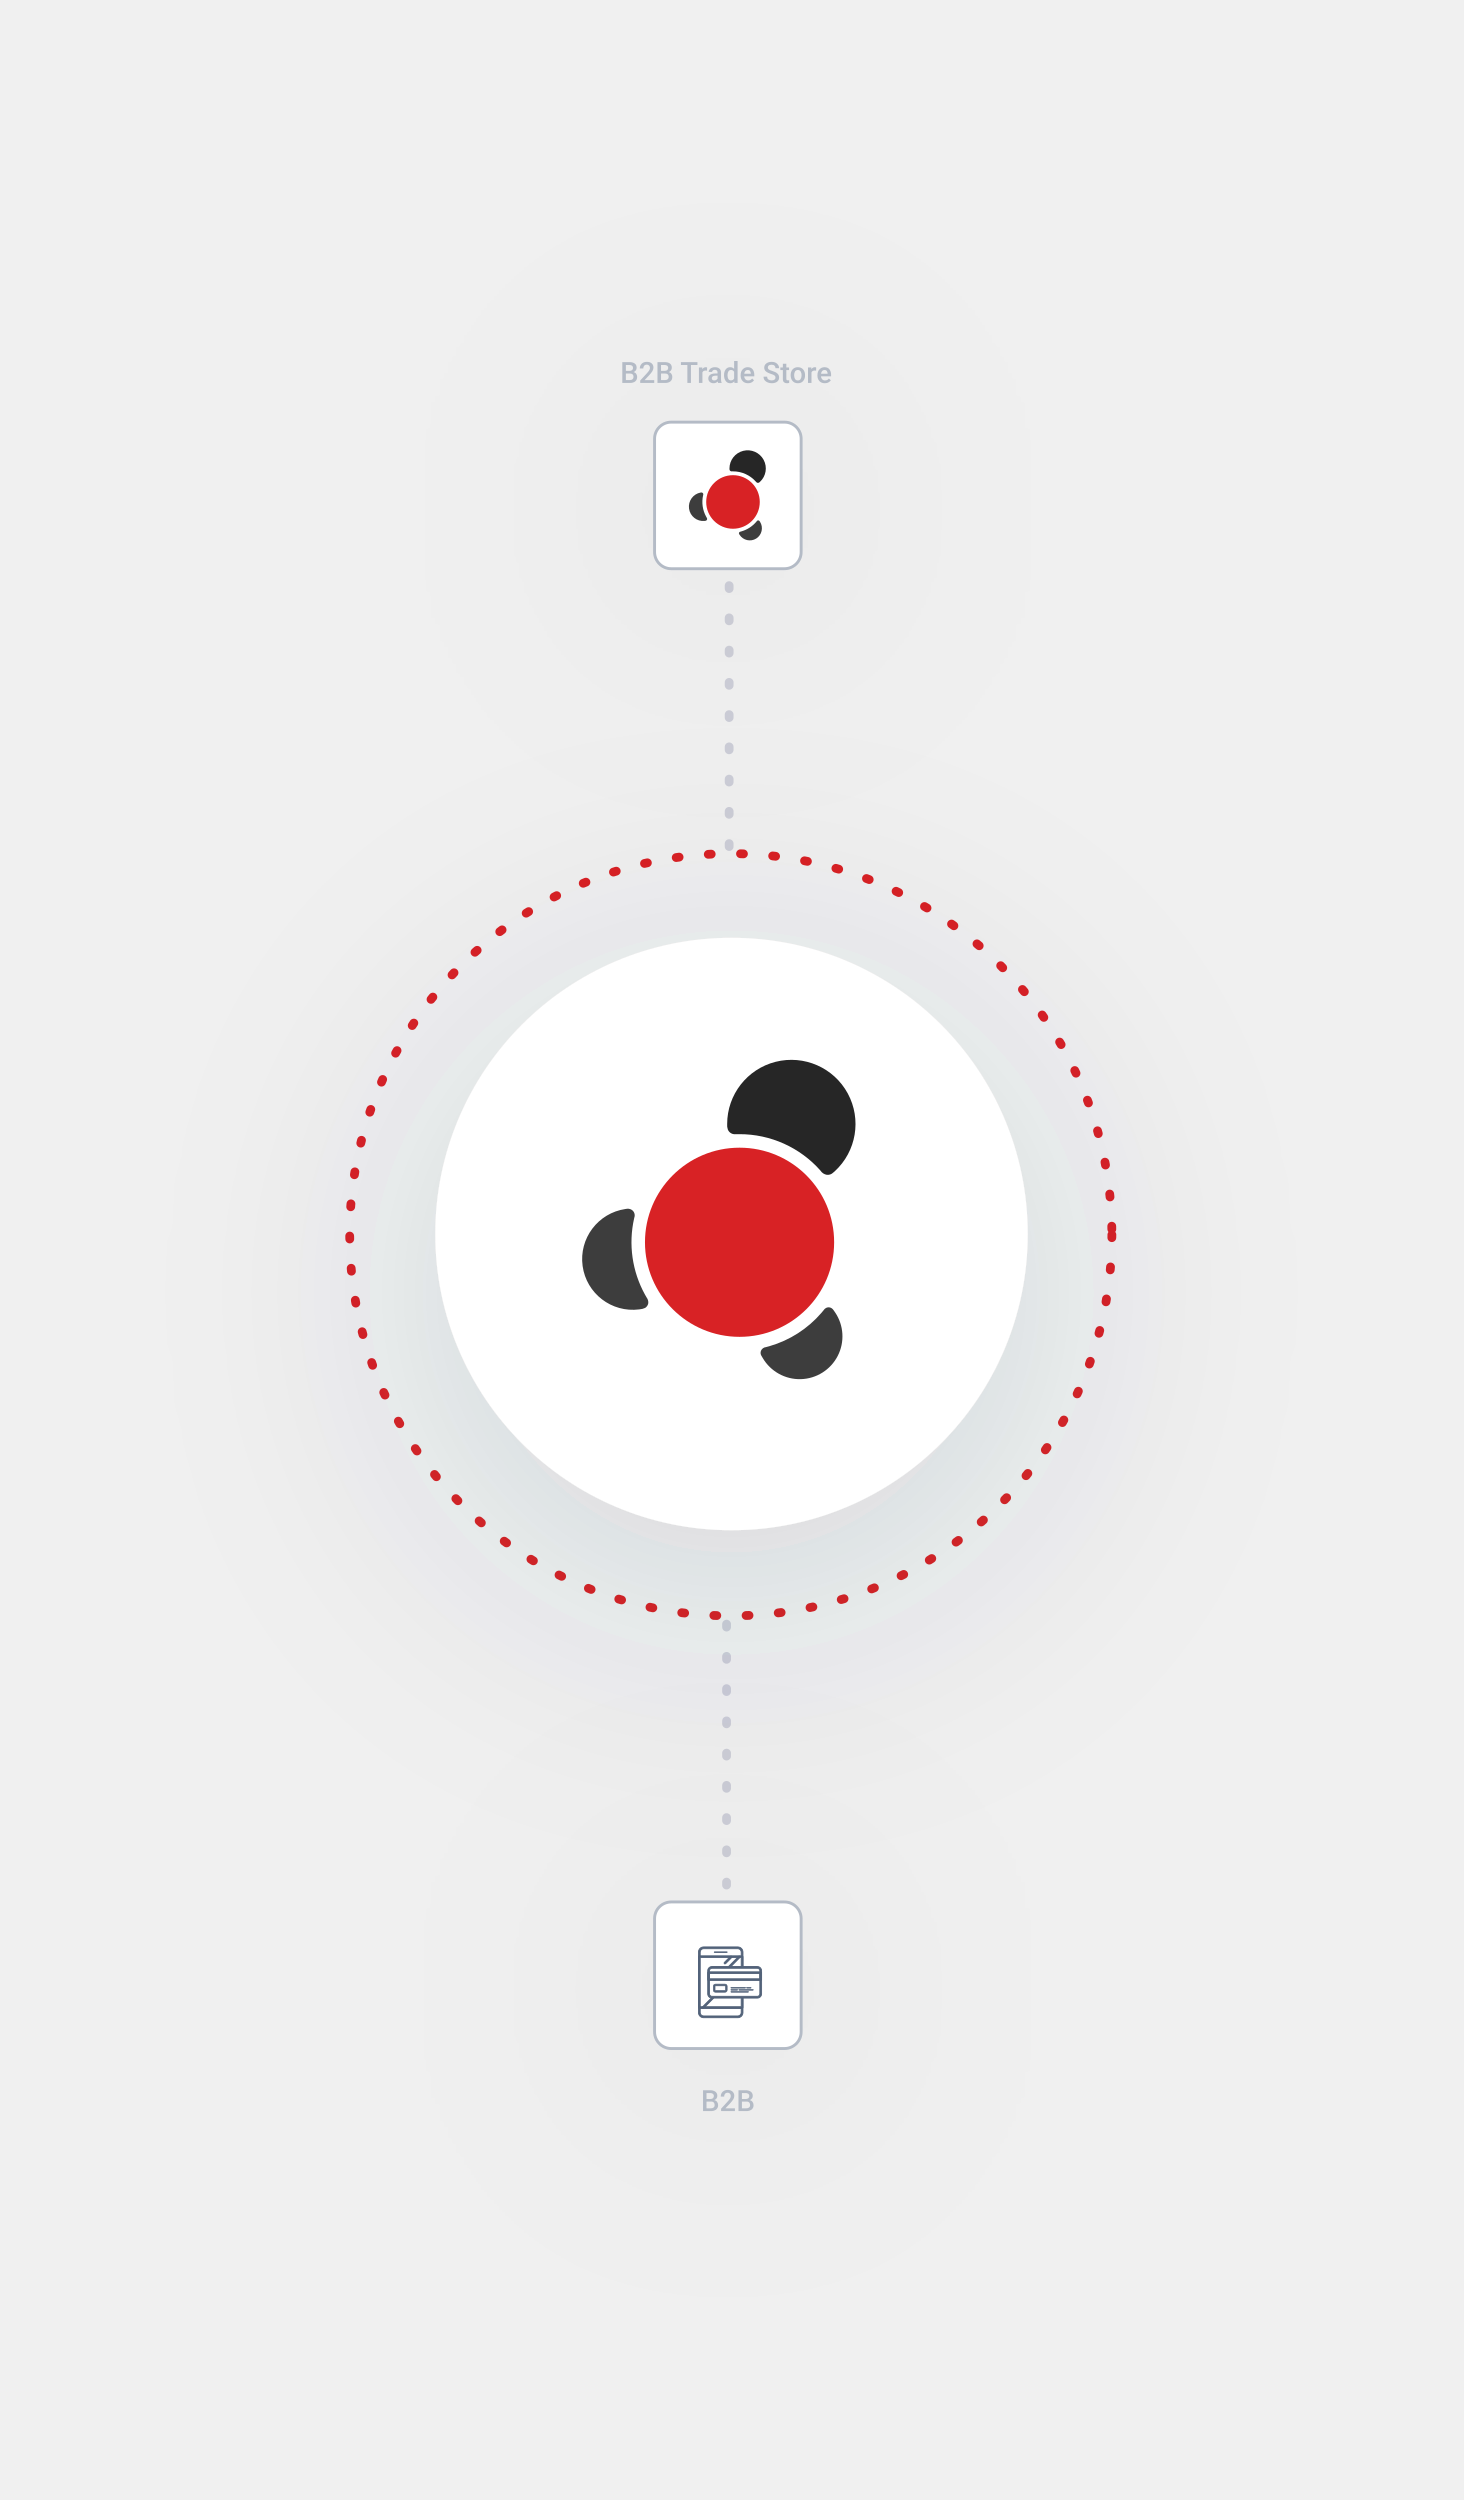
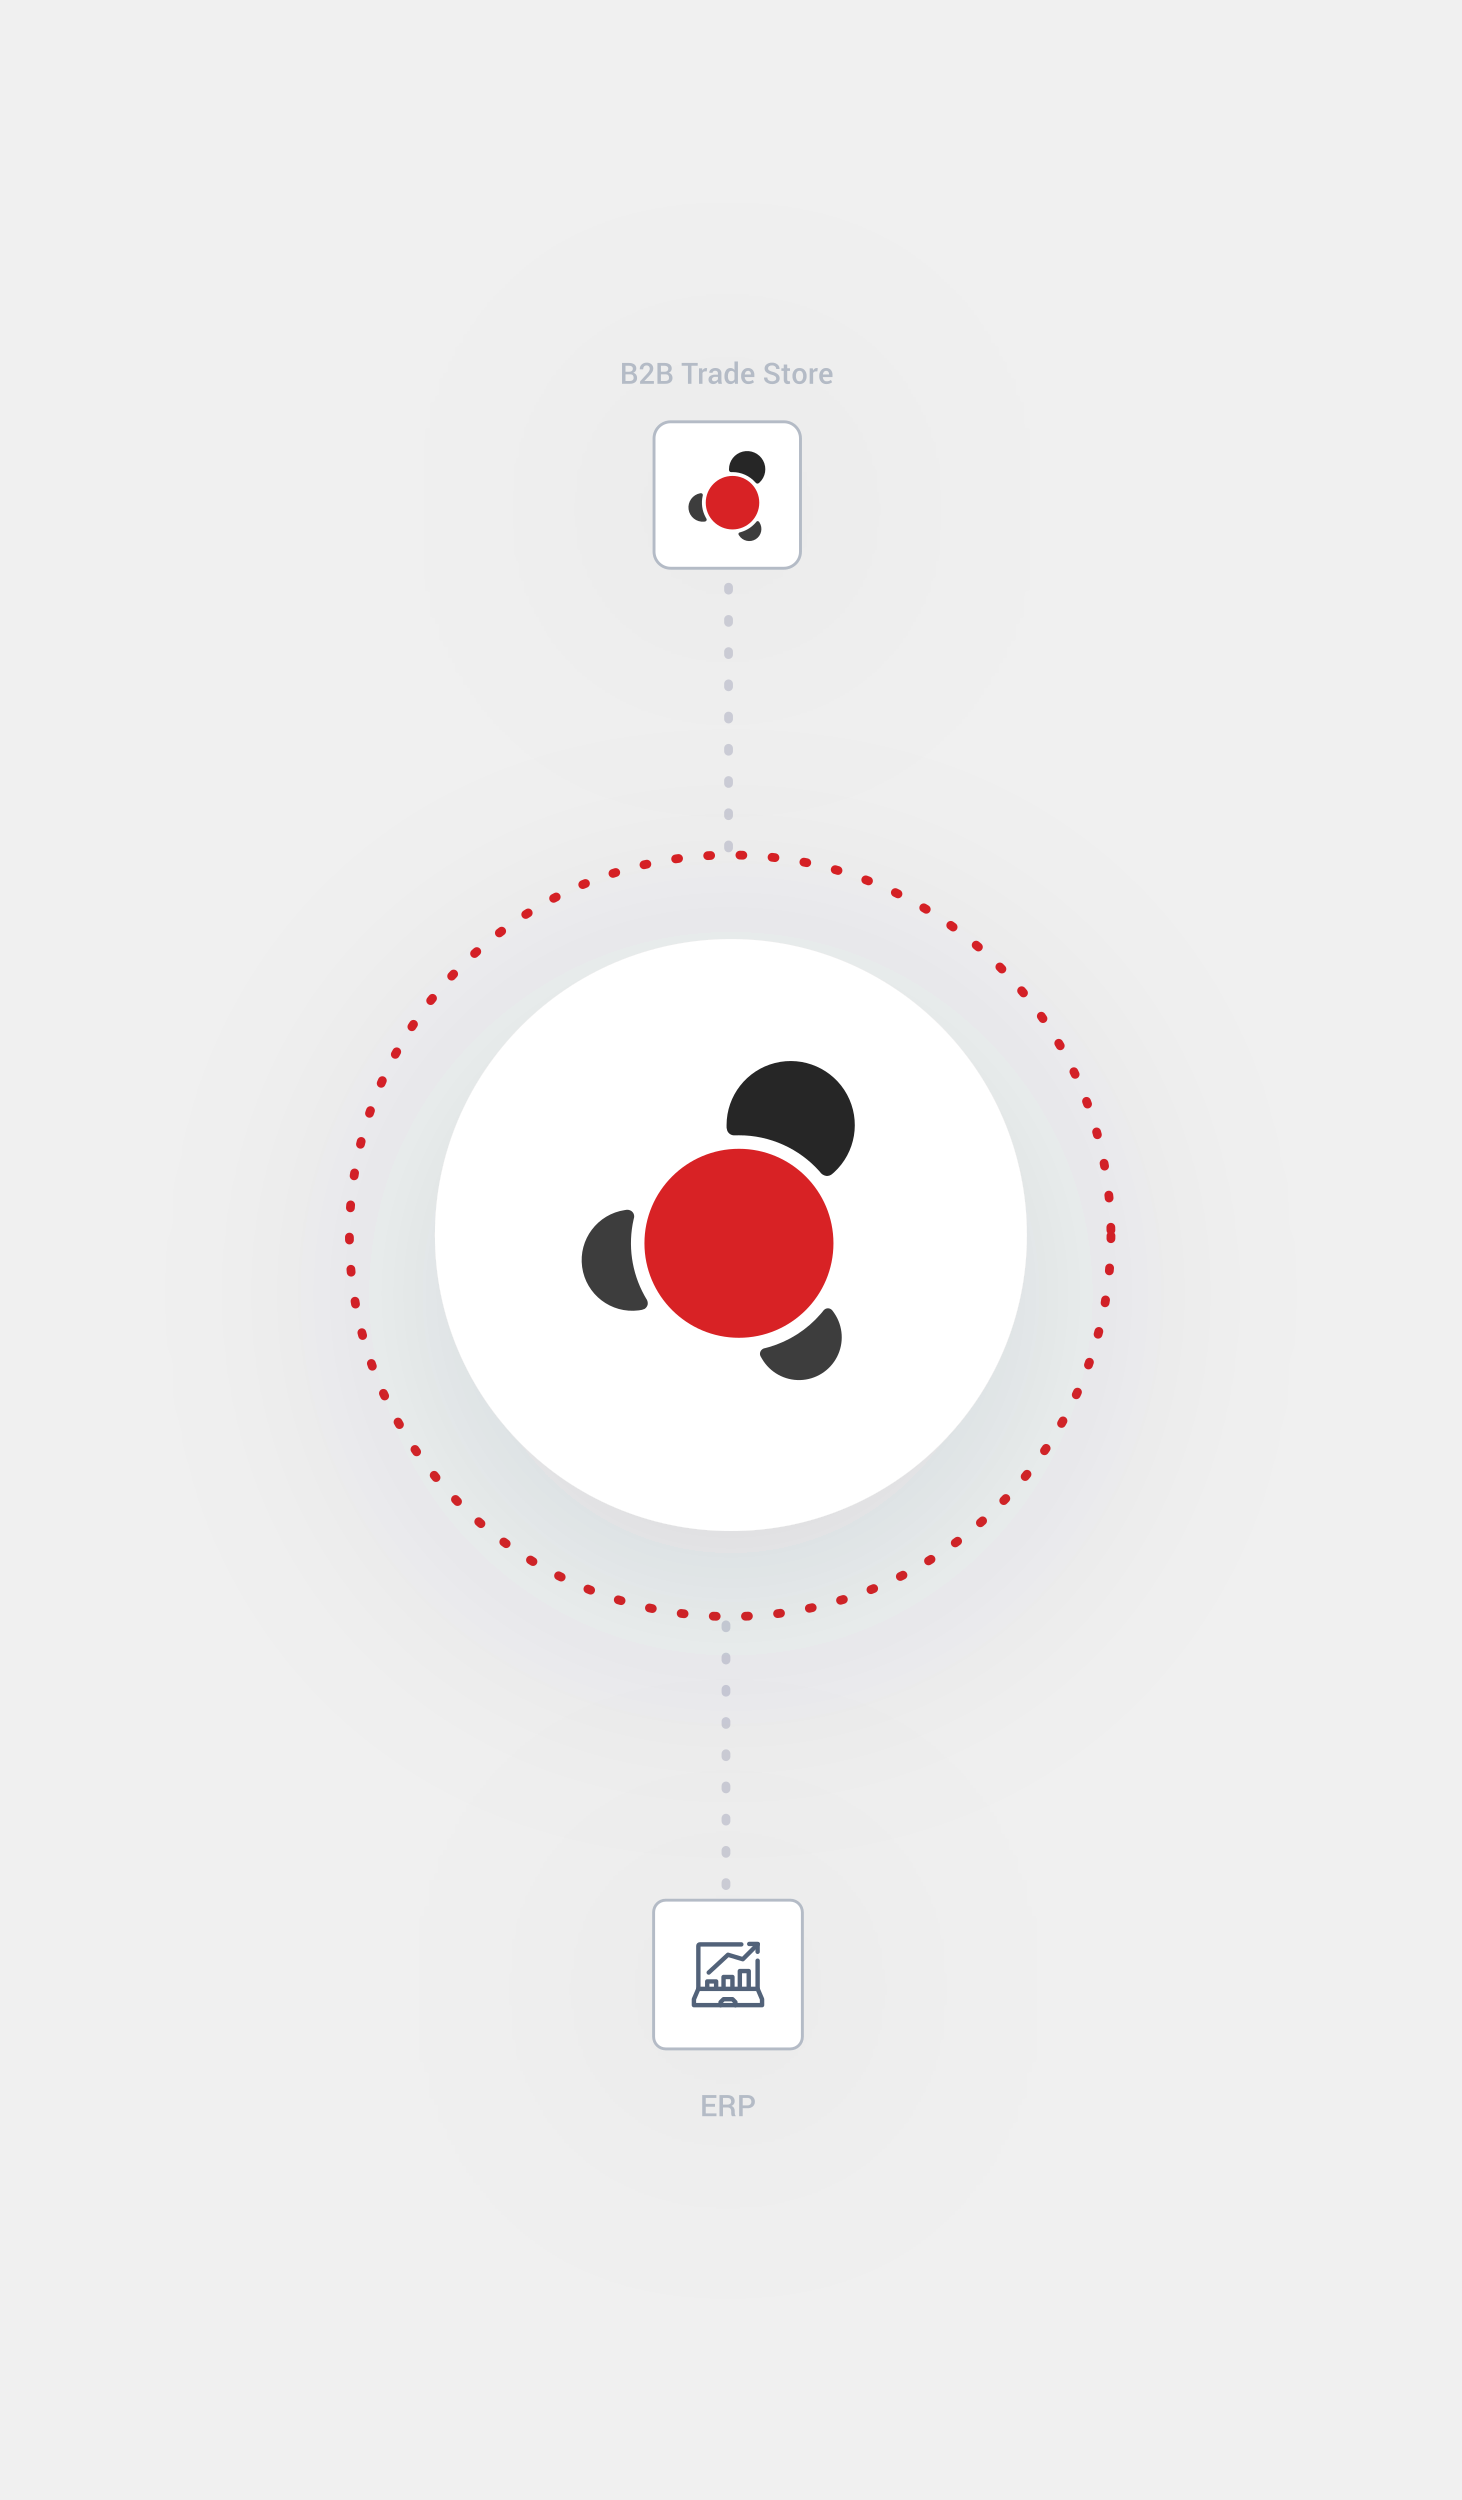
- <svg xmlns="http://www.w3.org/2000/svg" width="499.074" height="852.803" viewBox="0 0 499.074 852.803">
+ <svg xmlns="http://www.w3.org/2000/svg" width="499.074" height="853.504" viewBox="0 0 499.074 853.504">
  <defs>
-     <filter id="Path_4526" x="0" y="191.41" width="499.074" height="499.074" filterUnits="userSpaceOnUse">
+     <filter id="Path_4526" x="0" y="192.111" width="499.074" height="499.074" filterUnits="userSpaceOnUse">
      <feOffset dy="20" input="SourceAlpha" />
      <feGaussianBlur stdDeviation="49.5" result="blur" />
      <feFlood flood-color="#3c485a" flood-opacity="0.149" />
      <feComposite operator="in" in2="blur" />
      <feComposite in="SourceGraphic" />
    </filter>
-     <filter id="Path_4528" x="74.289" y="0" width="348" height="348" filterUnits="userSpaceOnUse">
+     <filter id="Path_4766" x="74.289" y="0" width="348" height="348" filterUnits="userSpaceOnUse">
      <feOffset dy="5" input="SourceAlpha" />
      <feGaussianBlur stdDeviation="49.5" result="blur-2" />
      <feFlood flood-color="#3c485a" flood-opacity="0.102" />
      <feComposite operator="in" in2="blur-2" />
      <feComposite in="SourceGraphic" />
    </filter>
-     <filter id="Path_4522" x="74.289" y="504.803" width="348" height="348" filterUnits="userSpaceOnUse">
+     <filter id="Path_4768" x="74.146" y="504.723" width="348.781" height="348.781" filterUnits="userSpaceOnUse">
      <feOffset dy="5" input="SourceAlpha" />
      <feGaussianBlur stdDeviation="49.5" result="blur-3" />
      <feFlood flood-color="#3c485a" flood-opacity="0.102" />
      <feComposite operator="in" in2="blur-3" />
      <feComposite in="SourceGraphic" />
    </filter>
  </defs>
-   <g id="Group_3558" data-name="Group 3558" transform="translate(89.026 -1562.961)">
+   <g id="Group_3558" data-name="Group 3558" transform="translate(89.026 -1562.26)">
    <path id="Path_4527" data-name="Path 4527" d="M0,0V102.834" transform="translate(159.702 1751.734)" fill="none" stroke="#cccdd7" stroke-linecap="round" stroke-width="3" stroke-dasharray="1 10" />
    <path id="Path_4524" data-name="Path 4524" d="M0,0V102.834" transform="translate(158.823 2216.99) rotate(180)" fill="none" stroke="#cccdd7" stroke-linecap="round" stroke-width="3" stroke-dasharray="1 10" />
    <path id="Path_4525" data-name="Path 4525" d="M130,0A130,130,0,1,1,0,130,130,130,0,0,1,130,0Z" transform="translate(290.261 1854.158) rotate(90)" fill="none" stroke="#d82125" stroke-linecap="round" stroke-width="3" stroke-dasharray="1 10" />
-     <g transform="matrix(1, 0, 0, 1, -89.03, 1562.96)" filter="url(#Path_4526)">
-       <path id="Path_4526-2" data-name="Path 4526" d="M101.037,0A101.037,101.037,0,1,1,0,101.037,101.037,101.037,0,0,1,101.037,0Z" transform="translate(148.5 319.91)" fill="#fff" />
+     <g transform="matrix(1, 0, 0, 1, -89.03, 1562.26)" filter="url(#Path_4526)">
+       <path id="Path_4526-2" data-name="Path 4526" d="M101.037,0A101.037,101.037,0,1,1,0,101.037,101.037,101.037,0,0,1,101.037,0Z" transform="translate(148.5 320.61)" fill="#fff" />
    </g>
    <g id="Group_3147" data-name="Group 3147" transform="translate(109.478 1924.5)">
      <path id="Path_1150" data-name="Path 1150" d="M578.3,215.416c-.018.07-.034.141-.049.212a36.974,36.974,0,0,0,3.681,26.024c.187.336.386.662.574,1a2.826,2.826,0,0,1,.568,1.94,2.4,2.4,0,0,1-1.065,1.615,4.96,4.96,0,0,1-.93.33c-.364.065-.73.131-1.1.18a17.287,17.287,0,0,1-4.689-34.253c.047-.006.093-.009.138-.019a2.559,2.559,0,0,1,1.935.274,2.245,2.245,0,0,1,.937,2.7" transform="translate(-560.432 -161.591)" fill="#3d3d3d" />
      <ellipse id="Ellipse_123" data-name="Ellipse 123" cx="32.264" cy="32.264" rx="32.264" ry="32.264" transform="translate(21.51 29.96)" fill="#d82225" />
      <path id="Path_1151" data-name="Path 1151" d="M605.706,194.048c.713-.041.865-.023,1.589-.023a36.787,36.787,0,0,1,27.6,12.427,3.169,3.169,0,0,0,2.163,1.438,2.659,2.659,0,0,0,2.185-.757l.525-.446a21.891,21.891,0,1,0-36.7-16.118,4.336,4.336,0,0,0,.22,1.836,2.544,2.544,0,0,0,2.416,1.643" transform="translate(-553.521 -168.675)" fill="#262626" />
      <path id="Path_1152" data-name="Path 1152" d="M637.76,242.273q.282.376.54.773A14.6,14.6,0,1,1,613.6,258.591c-.117-.192-.224-.39-.339-.585a1.949,1.949,0,0,1-.26-1.859,2.085,2.085,0,0,1,1.727-1.264,11.294,11.294,0,0,0,1.2-.324,36.888,36.888,0,0,0,17.74-11.4c.231-.268.447-.55.681-.816a2.41,2.41,0,0,1,1.085-.919,1.9,1.9,0,0,1,1.669.185A2.263,2.263,0,0,1,637.76,242.273Z" transform="translate(-551.93 -156.896)" fill="#3d3d3d" />
    </g>
-     <g transform="matrix(1, 0, 0, 1, -89.03, 1562.96)" filter="url(#Path_4528)">
-       <path id="Path_4528-2" data-name="Path 4528" d="M5.669,0H44.331A5.669,5.669,0,0,1,50,5.669V44.331A5.669,5.669,0,0,1,44.331,50H5.669A5.669,5.669,0,0,1,0,44.331V5.669A5.669,5.669,0,0,1,5.669,0Z" transform="translate(223.29 144)" fill="#fff" stroke="#b4bbc6" stroke-width="1" />
+     <g transform="matrix(1, 0, 0, 1, -89.03, 1562.26)" filter="url(#Path_4766)">
+       <path id="Path_4766-2" data-name="Path 4766" d="M5.669,0H44.331A5.669,5.669,0,0,1,50,5.669V44.331A5.669,5.669,0,0,1,44.331,50H5.669A5.669,5.669,0,0,1,0,44.331V5.669A5.669,5.669,0,0,1,5.669,0Z" transform="translate(223.29 144)" fill="#fff" stroke="#b4bbc6" stroke-width="1" />
    </g>
-     <g transform="matrix(1, 0, 0, 1, -89.03, 1562.96)" filter="url(#Path_4522)">
-       <path id="Path_4522-2" data-name="Path 4522" d="M5.669,0H44.331A5.669,5.669,0,0,1,50,5.669V44.331A5.669,5.669,0,0,1,44.331,50H5.669A5.669,5.669,0,0,1,0,44.331V5.669A5.669,5.669,0,0,1,5.669,0Z" transform="translate(273.29 698.8) rotate(180)" fill="#fff" stroke="#b4bbc6" stroke-width="1" />
+     <g transform="matrix(1, 0, 0, 1, -89.03, 1562.26)" filter="url(#Path_4768)">
+       <path id="Path_4768-2" data-name="Path 4768" d="M4.113,0H46.669a4.113,4.113,0,0,1,4.113,4.113V46.669a4.113,4.113,0,0,1-4.113,4.113H4.113A4.113,4.113,0,0,1,0,46.669V4.113A4.113,4.113,0,0,1,4.113,0Z" transform="translate(223.15 648.72)" fill="#fff" stroke="#b4bbc6" stroke-width="1" />
    </g>
-     <path id="Path_4523" data-name="Path 4523" d="M-8.472,0V-7.109h2.363a3.075,3.075,0,0,1,1.846.486A1.684,1.684,0,0,1-3.6-5.171a1.428,1.428,0,0,1-.278.864,1.644,1.644,0,0,1-.771.566,1.585,1.585,0,0,1,.977.61A1.8,1.8,0,0,1-3.33-2.041,1.827,1.827,0,0,1-3.984-.52,2.831,2.831,0,0,1-5.791,0Zm1.187-3.232V-.947h1.494a1.427,1.427,0,0,0,.947-.281,1,1,0,0,0,.332-.813A1.277,1.277,0,0,0-4.79-2.92a1.107,1.107,0,0,0-.869-.312Zm0-.884h1.309A1.338,1.338,0,0,0-5.1-4.377a.9.9,0,0,0,.32-.74A.922.922,0,0,0-5.122-5.9a1.61,1.61,0,0,0-.986-.256H-7.285ZM2.412,0H-2.31V-.815L0-3.34A5.618,5.618,0,0,0,.786-4.358,1.633,1.633,0,0,0,1-5.137a1.182,1.182,0,0,0-.278-.8A.943.943,0,0,0-.029-6.26a1.158,1.158,0,0,0-.928.352,1.433,1.433,0,0,0-.3.967H-2.407l-.01-.029A2.089,2.089,0,0,1-1.8-6.565,2.383,2.383,0,0,1-.029-7.212a2.256,2.256,0,0,1,1.621.566,1.948,1.948,0,0,1,.6,1.479A2.186,2.186,0,0,1,1.843-4,9.833,9.833,0,0,1,.776-2.646L-.806-.977l.015.029h3.2ZM3.618,0V-7.109H5.981a3.075,3.075,0,0,1,1.846.486,1.684,1.684,0,0,1,.664,1.453,1.428,1.428,0,0,1-.278.864,1.644,1.644,0,0,1-.771.566,1.585,1.585,0,0,1,.977.61A1.8,1.8,0,0,1,8.76-2.041,1.827,1.827,0,0,1,8.105-.52,2.831,2.831,0,0,1,6.3,0ZM4.8-3.232V-.947H6.3a1.427,1.427,0,0,0,.947-.281,1,1,0,0,0,.332-.813A1.277,1.277,0,0,0,7.3-2.92a1.107,1.107,0,0,0-.869-.312Zm0-.884H6.113a1.338,1.338,0,0,0,.872-.261.9.9,0,0,0,.32-.74A.922.922,0,0,0,6.968-5.9a1.61,1.61,0,0,0-.986-.256H4.8Z" transform="translate(159.263 2283.096)" fill="#b4bbc6" />
-     <g id="Group_3149" data-name="Group 3149" transform="translate(-881.905 131.199)">
-       <g id="Group_2960" data-name="Group 2960" transform="translate(1031.138 2095.9)">
-         <path id="Path_3598" data-name="Path 3598" d="M1044.558,2120.047H1032.9a1.764,1.764,0,0,1-1.762-1.762v-20.623a1.764,1.764,0,0,1,1.762-1.762h11.657a1.765,1.765,0,0,1,1.762,1.762v20.623A1.764,1.764,0,0,1,1044.558,2120.047ZM1032.9,2096.5a1.165,1.165,0,0,0-1.164,1.164v20.623a1.165,1.165,0,0,0,1.164,1.164h11.657a1.165,1.165,0,0,0,1.164-1.164v-20.623a1.165,1.165,0,0,0-1.164-1.164Z" transform="translate(-1031.138 -2095.9)" fill="#526279" stroke="#526279" stroke-width="0.3" />
-       </g>
-       <g id="Group_2961" data-name="Group 2961" transform="translate(1031.147 2098.932)">
-         <rect id="Rectangle_595" data-name="Rectangle 595" width="14.575" height="17.361" transform="translate(0.299 0.299)" fill="#fff" />
-         <path id="Path_3599" data-name="Path 3599" d="M1046.218,2185.694h-14.575a.3.3,0,0,1-.3-.3v-17.362a.3.3,0,0,1,.3-.3h14.575a.3.3,0,0,1,.3.3v17.362A.3.3,0,0,1,1046.218,2185.694Zm-14.276-.6h13.977v-16.763h-13.977Z" transform="translate(-1031.344 -2167.734)" fill="#526279" stroke="#526279" stroke-width="0.3" />
-       </g>
-       <path id="Path_3600" data-name="Path 3600" d="M1159.719,2132.518h-4.181a.261.261,0,0,1-.261-.261h0a.261.261,0,0,1,.261-.261h4.181a.261.261,0,0,1,.261.261h0A.261.261,0,0,1,1159.719,2132.518Z" transform="translate(-118.899 -34.573)" fill="#526279" />
-       <g id="Group_2962" data-name="Group 2962" transform="translate(1039.88 2099.038)">
-         <line id="Line_58" data-name="Line 58" x1="2.056" y2="2.072" transform="translate(0.299 0.299)" fill="#fff" stroke="#526279" stroke-width="0.3" />
-         <path id="Path_3601" data-name="Path 3601" d="M1238.56,2172.923a.3.3,0,0,1-.212-.51l2.056-2.072a.3.3,0,1,1,.425.421l-2.056,2.072A.3.3,0,0,1,1238.56,2172.923Z" transform="translate(-1238.261 -2170.252)" fill="#526279" stroke="#526279" stroke-width="0.3" />
-       </g>
-       <g id="Group_2963" data-name="Group 2963" transform="translate(1041.076 2099.038)">
-         <line id="Line_59" data-name="Line 59" x1="3.652" y2="3.68" transform="translate(0.299 0.299)" fill="#fff" stroke="#526279" stroke-width="0.3" />
-         <path id="Path_3602" data-name="Path 3602" d="M1266.9,2174.53a.3.3,0,0,1-.212-.51l3.652-3.68a.3.3,0,1,1,.425.421l-3.651,3.68A.3.3,0,0,1,1266.9,2174.53Z" transform="translate(-1266.598 -2170.252)" fill="#526279" stroke="#526279" stroke-width="0.3" />
-       </g>
-       <g id="Group_2964" data-name="Group 2964" transform="translate(1032.394 2112.972)">
-         <line id="Line_60" data-name="Line 60" x1="3.296" y2="3.322" transform="translate(0.299 0.299)" fill="#fff" stroke="#526279" stroke-width="0.3" />
-         <path id="Path_3603" data-name="Path 3603" d="M1061.186,2504.278a.3.3,0,0,1-.212-.51l3.3-3.322a.3.3,0,1,1,.425.421l-3.3,3.322A.3.3,0,0,1,1061.186,2504.278Z" transform="translate(-1060.887 -2500.358)" fill="#526279" stroke="#526279" stroke-width="0.3" />
-       </g>
-       <g id="Group_2965" data-name="Group 2965" transform="translate(1034.295 2102.591)">
-         <path id="Path_3604" data-name="Path 3604" d="M1130.8,2262.668v7.874a1.157,1.157,0,0,1-1.152,1.149H1114.17a1.156,1.156,0,0,1-1.152-1.149v-7.874a1.151,1.151,0,0,1,1.152-1.143h15.476A1.151,1.151,0,0,1,1130.8,2262.668Z" transform="translate(-1112.719 -2261.226)" fill="#fff" />
-         <path id="Path_3605" data-name="Path 3605" d="M1122.857,2265.2h-15.476a1.451,1.451,0,0,1-1.451-1.449v-7.873a1.448,1.448,0,0,1,1.451-1.442h15.476a1.448,1.448,0,0,1,1.451,1.442v7.873A1.451,1.451,0,0,1,1122.857,2265.2Zm-15.476-10.166a.849.849,0,0,0-.853.844v7.873a.852.852,0,0,0,.853.851h15.476a.863.863,0,0,0,.853-.851v-7.873a.85.85,0,0,0-.853-.844Z" transform="translate(-1105.93 -2254.437)" fill="#526279" stroke="#526279" stroke-width="0.3" />
-       </g>
-       <g id="Group_2966" data-name="Group 2966" transform="translate(1034.3 2104.396)">
-         <path id="Path_3606" data-name="Path 3606" d="M1124.111,2300.147h-17.769a.3.3,0,0,1-.3-.3v-2.374a.3.3,0,0,1,.3-.3h17.769a.3.3,0,0,1,.3.3v2.374A.3.3,0,0,1,1124.111,2300.147Zm-17.47-.6h17.171v-1.775h-17.171Z" transform="translate(-1106.043 -2297.175)" fill="#526279" stroke="#526279" stroke-width="0.3" />
-       </g>
-       <rect id="Rectangle_597" data-name="Rectangle 597" width="5.018" height="0.287" rx="0.143" transform="translate(1042.188 2109.679)" fill="#526279" stroke="#526279" stroke-width="0.2" />
-       <rect id="Rectangle_598" data-name="Rectangle 598" width="1.571" height="0.287" rx="0.143" transform="translate(1047.528 2109.679)" fill="#526279" stroke="#526279" stroke-width="0.2" />
-       <rect id="Rectangle_599" data-name="Rectangle 599" width="2.322" height="0.287" rx="0.143" transform="translate(1042.188 2110.395)" fill="#526279" stroke="#526279" stroke-width="0.2" />
-       <rect id="Rectangle_600" data-name="Rectangle 600" width="4.96" height="0.287" rx="0.143" transform="translate(1044.885 2110.395)" fill="#526279" stroke="#526279" stroke-width="0.2" />
-       <rect id="Rectangle_601" data-name="Rectangle 601" width="6.019" height="0.287" rx="0.143" transform="translate(1042.188 2111.072)" fill="#526279" stroke="#526279" stroke-width="0.2" />
-       <g id="Group_2967" data-name="Group 2967" transform="translate(1036.196 2108.584)">
-         <path id="Path_3607" data-name="Path 3607" d="M1140.5,2413.666h-3.287a.724.724,0,0,1-.723-.724v-1.327a.724.724,0,0,1,.723-.724h3.287a.724.724,0,0,1,.723.724v1.327A.724.724,0,0,1,1140.5,2413.666Zm-3.287-2.176a.125.125,0,0,0-.125.125v1.327a.125.125,0,0,0,.125.125h3.287a.125.125,0,0,0,.125-.125v-1.327a.125.125,0,0,0-.125-.125Z" transform="translate(-1136.488 -2410.891)" fill="#526279" stroke="#526279" stroke-width="0.2" />
-       </g>
+     <path id="Path_4769" data-name="Path 4769" d="M4.364,3.972H1.205V6.258H4.87V7.22H0V0H4.835V.967H1.205V3.005H4.364Zm2.728.253v3H5.886V0H8.554a2.858,2.858,0,0,1,1.87.546,1.906,1.906,0,0,1,.66,1.557,1.61,1.61,0,0,1-.29.965,1.991,1.991,0,0,1-.846.647,1.51,1.51,0,0,1,.878.632,2.035,2.035,0,0,1,.268,1.079v.6a2.433,2.433,0,0,0,.079.62.871.871,0,0,0,.268.461V7.22H10.2A.808.808,0,0,1,9.945,6.7a4.308,4.308,0,0,1-.057-.689v-.58a1.214,1.214,0,0,0-.317-.883A1.159,1.159,0,0,0,8.7,4.225Zm0-.967h1.4A1.635,1.635,0,0,0,9.546,2.98a1.043,1.043,0,0,0,.332-.848,1.122,1.122,0,0,0-.327-.855,1.4,1.4,0,0,0-1-.31H7.092Zm6.725,1.225V7.22H12.611V0h2.822A2.675,2.675,0,0,1,17.3.617a2.094,2.094,0,0,1,.677,1.624A2.09,2.09,0,0,1,17.3,3.871a2.689,2.689,0,0,1-1.872.612Zm0-.967h1.617a1.321,1.321,0,0,0,1.007-.357,1.269,1.269,0,0,0,.337-.908,1.3,1.3,0,0,0-.337-.917A1.3,1.3,0,0,0,15.433.967H13.816Z" transform="translate(150.713 2277.525)" fill="#b4bbc6" />
+     <g id="Group_3716" data-name="Group 3716" transform="translate(147.876 2225.93)">
+       <path id="Path_3617" data-name="Path 3617" d="M21.751,0l1.517,3.541V5.564H0V3.541L1.517,0" transform="translate(0 15.324)" fill="none" stroke="#526279" stroke-linecap="round" stroke-linejoin="round" stroke-width="1.5" />
+       <path id="Path_3618" data-name="Path 3618" d="M0,2.023V1.012L1.012,0H4.068l.991,1.012V2.023" transform="translate(9.105 18.865)" fill="none" stroke="#526279" stroke-linecap="round" stroke-linejoin="round" stroke-width="1.5" />
+       <path id="Path_3619" data-name="Path 3619" d="M20.233,5.564v9.611H0V.5A.5.5,0,0,1,.5,0H14.669" transform="translate(1.517 0.149)" fill="none" stroke="#526279" stroke-linecap="round" stroke-linejoin="round" stroke-width="1.5" />
+       <path id="Path_3620" data-name="Path 3620" d="M0,9.611l6.576-6.07,5.058,1.517L16.692,0" transform="translate(5.058 0.149)" fill="none" stroke="#526279" stroke-linecap="round" stroke-linejoin="round" stroke-width="1.5" />
+       <line id="Line_64" data-name="Line 64" x1="2.902" transform="translate(18.889)" fill="none" stroke="#526279" stroke-linecap="round" stroke-linejoin="round" stroke-width="1.5" />
+       <line id="Line_65" data-name="Line 65" x2="0.004" y2="2.52" transform="translate(21.747 0.158)" fill="none" stroke="#526279" stroke-linecap="round" stroke-linejoin="round" stroke-width="1.5" />
+       <path id="Path_3621" data-name="Path 3621" d="M3.035,2.529V0H0V2.529" transform="translate(4.552 12.795)" fill="none" stroke="#526279" stroke-linecap="round" stroke-linejoin="round" stroke-width="1.5" />
+       <path id="Path_3622" data-name="Path 3622" d="M3.035,4.047V0H0V4.047" transform="translate(10.117 11.278)" fill="none" stroke="#526279" stroke-linecap="round" stroke-linejoin="round" stroke-width="1.5" />
+       <path id="Path_3623" data-name="Path 3623" d="M3.035,6.07V0H0V6.07" transform="translate(15.681 9.254)" fill="none" stroke="#526279" stroke-linecap="round" stroke-linejoin="round" stroke-width="1.5" />
    </g>
-     <text id="B2B_Trade_Store" data-name="B2B Trade Store" transform="translate(159 1693.596)" fill="#b4bbc6" font-size="10" font-family="Roboto-Medium, Roboto" font-weight="500">
-       <tspan x="-36.482" y="0">B2B Trade Store</tspan>
-     </text>
-     <g id="Group_3596" data-name="Group 3596" transform="translate(145.785 1716.571)">
+     <path id="Path_4780" data-name="Path 4780" d="M-35.706,0V-7.109h2.363a3.075,3.075,0,0,1,1.846.486,1.684,1.684,0,0,1,.664,1.453,1.428,1.428,0,0,1-.278.864,1.644,1.644,0,0,1-.771.566,1.585,1.585,0,0,1,.977.61,1.8,1.8,0,0,1,.342,1.089A1.827,1.827,0,0,1-31.218-.52,2.831,2.831,0,0,1-33.025,0Zm1.187-3.232V-.947h1.494a1.427,1.427,0,0,0,.947-.281,1,1,0,0,0,.332-.813,1.277,1.277,0,0,0-.278-.879,1.107,1.107,0,0,0-.869-.312Zm0-.884h1.309a1.338,1.338,0,0,0,.872-.261.9.9,0,0,0,.32-.74.922.922,0,0,0-.337-.784,1.61,1.61,0,0,0-.986-.256h-1.177ZM-24.822,0h-4.722V-.815l2.314-2.524a5.618,5.618,0,0,0,.781-1.018,1.633,1.633,0,0,0,.215-.779,1.182,1.182,0,0,0-.278-.8.943.943,0,0,0-.752-.322,1.158,1.158,0,0,0-.928.352,1.433,1.433,0,0,0-.3.967h-1.147l-.01-.029a2.089,2.089,0,0,1,.62-1.594,2.383,2.383,0,0,1,1.768-.647,2.256,2.256,0,0,1,1.621.566,1.948,1.948,0,0,1,.6,1.479A2.186,2.186,0,0,1-25.391-4a9.833,9.833,0,0,1-1.067,1.353L-28.04-.977l.015.029h3.2Zm1.206,0V-7.109h2.363a3.075,3.075,0,0,1,1.846.486,1.684,1.684,0,0,1,.664,1.453,1.428,1.428,0,0,1-.278.864,1.644,1.644,0,0,1-.771.566,1.585,1.585,0,0,1,.977.61,1.8,1.8,0,0,1,.342,1.089A1.827,1.827,0,0,1-19.128-.52,2.831,2.831,0,0,1-20.935,0Zm1.187-3.232V-.947h1.494a1.427,1.427,0,0,0,.947-.281,1,1,0,0,0,.332-.813,1.277,1.277,0,0,0-.278-.879,1.107,1.107,0,0,0-.869-.312Zm0-.884h1.309a1.338,1.338,0,0,0,.872-.261.9.9,0,0,0,.32-.74.922.922,0,0,0-.337-.784,1.61,1.61,0,0,0-.986-.256h-1.177ZM-9.861-6.157h-2.148V0H-13.2V-6.157h-2.148v-.952h5.483Zm3.066,1.943-.508-.02a1.064,1.064,0,0,0-.579.146.965.965,0,0,0-.359.415V0H-9.426V-5.283h1.084l.078.767a1.694,1.694,0,0,1,.515-.635,1.2,1.2,0,0,1,.725-.229,1.106,1.106,0,0,1,.2.017,1.462,1.462,0,0,1,.171.042ZM-2.786,0q-.063-.2-.1-.391a2.792,2.792,0,0,1-.056-.381,2.1,2.1,0,0,1-.642.623A1.633,1.633,0,0,1-4.48.1,1.756,1.756,0,0,1-5.747-.322a1.543,1.543,0,0,1-.442-1.167,1.378,1.378,0,0,1,.605-1.194,2.924,2.924,0,0,1,1.7-.427h.923v-.464A.858.858,0,0,0-3.2-4.224a.968.968,0,0,0-.7-.234.989.989,0,0,0-.645.2.62.62,0,0,0-.239.5H-5.925l0-.029A1.309,1.309,0,0,1-5.371-4.9a2.369,2.369,0,0,1,1.545-.483,2.26,2.26,0,0,1,1.489.469A1.65,1.65,0,0,1-1.77-3.564v2.349a4.331,4.331,0,0,0,.044.627A3.332,3.332,0,0,0-1.584,0ZM-4.241-.85a1.492,1.492,0,0,0,.808-.225,1.131,1.131,0,0,0,.476-.513v-.781H-3.9a1.19,1.19,0,0,0-.811.256.779.779,0,0,0-.293.6.615.615,0,0,0,.2.481A.814.814,0,0,0-4.241-.85Zm3.5-1.719A3.484,3.484,0,0,1-.2-4.607a1.753,1.753,0,0,1,1.523-.774,1.666,1.666,0,0,1,.769.173,1.74,1.74,0,0,1,.588.5V-7.617H3.865V0h-1L2.751-.654a1.746,1.746,0,0,1-.61.564A1.718,1.718,0,0,1,1.311.1,1.8,1.8,0,0,1-.2-.605a2.979,2.979,0,0,1-.542-1.86Zm1.187.1A2.128,2.128,0,0,0,.723-1.3a.983.983,0,0,0,.891.435,1.191,1.191,0,0,0,.637-.161,1.227,1.227,0,0,0,.427-.459v-2.3a1.249,1.249,0,0,0-.43-.457,1.162,1.162,0,0,0-.625-.164A.957.957,0,0,0,.73-3.9,2.692,2.692,0,0,0,.442-2.568ZM7.4.1a2.3,2.3,0,0,1-1.79-.735A2.7,2.7,0,0,1,4.949-2.52v-.2A2.8,2.8,0,0,1,5.61-4.626a2.093,2.093,0,0,1,1.658-.754,2.065,2.065,0,0,1,1.638.647A2.535,2.535,0,0,1,9.475-3v.7h-3.3l-.01.024a1.664,1.664,0,0,0,.369,1.03,1.166,1.166,0,0,0,.94.4A2.541,2.541,0,0,0,8.3-.962,2.688,2.688,0,0,0,8.958-1.3l.381.776a2.458,2.458,0,0,1-.791.444A3.314,3.314,0,0,1,7.4.1ZM7.268-4.429a.89.89,0,0,0-.723.349,1.719,1.719,0,0,0-.352.886l.01.024H8.3v-.122a1.264,1.264,0,0,0-.256-.82A.936.936,0,0,0,7.268-4.429Zm9.658,2.6a.916.916,0,0,0-.33-.728,3.1,3.1,0,0,0-1.165-.508A4.926,4.926,0,0,1,13.6-3.889a1.648,1.648,0,0,1-.642-1.35,1.724,1.724,0,0,1,.71-1.416A2.885,2.885,0,0,1,15.5-7.212a2.733,2.733,0,0,1,1.882.63,1.88,1.88,0,0,1,.686,1.514l-.01.029H16.921a1.145,1.145,0,0,0-.371-.886,1.515,1.515,0,0,0-1.06-.339,1.549,1.549,0,0,0-1,.283.9.9,0,0,0-.349.732.8.8,0,0,0,.378.674,4.19,4.19,0,0,0,1.252.508,4.171,4.171,0,0,1,1.743.85,1.786,1.786,0,0,1,.6,1.382A1.668,1.668,0,0,1,17.4-.422,3.068,3.068,0,0,1,15.535.1a3.318,3.318,0,0,1-1.953-.588A1.809,1.809,0,0,1,12.766-2.1l.01-.029h1.143a1.111,1.111,0,0,0,.449.969,1.967,1.967,0,0,0,1.167.32,1.719,1.719,0,0,0,1.025-.266A.844.844,0,0,0,16.926-1.826Zm3.76-4.741v1.284h.947V-4.4h-.947v2.92a.637.637,0,0,0,.142.466.513.513,0,0,0,.376.139,1.049,1.049,0,0,0,.19-.017,1.157,1.157,0,0,0,.176-.046l.127.869a1.361,1.361,0,0,1-.361.129A2.009,2.009,0,0,1,20.9.1a1.361,1.361,0,0,1-1.025-.383,1.679,1.679,0,0,1-.371-1.2V-4.4H18.7v-.879H19.5V-6.567ZM22.468-2.69a2.878,2.878,0,0,1,.645-1.934,2.222,2.222,0,0,1,1.772-.757,2.216,2.216,0,0,1,1.782.757,2.853,2.853,0,0,1,.649,1.934v.1a2.867,2.867,0,0,1-.649,1.943A2.218,2.218,0,0,1,24.9.1a2.231,2.231,0,0,1-1.782-.752,2.874,2.874,0,0,1-.645-1.938Zm1.187.1a2.359,2.359,0,0,0,.3,1.26,1.021,1.021,0,0,0,.938.483,1.026,1.026,0,0,0,.928-.483,2.3,2.3,0,0,0,.313-1.26v-.1a2.271,2.271,0,0,0-.312-1.245,1.029,1.029,0,0,0-.937-.493,1.021,1.021,0,0,0-.928.493,2.344,2.344,0,0,0-.3,1.245Zm7.329-1.626-.508-.02a1.064,1.064,0,0,0-.579.146.965.965,0,0,0-.359.415V0H28.352V-5.283h1.084l.078.767a1.694,1.694,0,0,1,.515-.635,1.2,1.2,0,0,1,.725-.229,1.106,1.106,0,0,1,.2.017,1.462,1.462,0,0,1,.171.042ZM34.08.1a2.3,2.3,0,0,1-1.79-.735,2.7,2.7,0,0,1-.667-1.887v-.2a2.8,2.8,0,0,1,.662-1.912,2.093,2.093,0,0,1,1.658-.754,2.065,2.065,0,0,1,1.638.647A2.535,2.535,0,0,1,36.15-3v.7h-3.3l-.01.024a1.664,1.664,0,0,0,.369,1.03,1.166,1.166,0,0,0,.94.4,2.541,2.541,0,0,0,.82-.117,2.688,2.688,0,0,0,.659-.337l.381.776a2.458,2.458,0,0,1-.791.444A3.314,3.314,0,0,1,34.08.1Zm-.137-4.531a.89.89,0,0,0-.723.349,1.719,1.719,0,0,0-.352.886l.01.024h2.095v-.122a1.264,1.264,0,0,0-.256-.82A.936.936,0,0,0,33.943-4.429Z" transform="translate(159.041 1693.282)" fill="#b4bbc6" />
+     <g id="Group_3729" data-name="Group 3729" transform="translate(145.826 1716.257)">
      <path id="Path_1150-2" data-name="Path 1150" d="M565.491,213.227c-.005.02-.01.04-.014.06a10.471,10.471,0,0,0,1.042,7.369c.053.1.109.188.163.282a.8.8,0,0,1,.161.549.679.679,0,0,1-.3.457,1.406,1.406,0,0,1-.263.093c-.1.018-.207.037-.312.051a4.9,4.9,0,0,1-1.328-9.7l.039-.005a.725.725,0,0,1,.548.078.636.636,0,0,1,.265.764" transform="translate(-560.433 -197.986)" fill="#3d3d3d" />
      <ellipse id="Ellipse_123-2" data-name="Ellipse 123" cx="9.136" cy="9.136" rx="9.136" ry="9.136" transform="translate(6.09 8.484)" fill="#d82225" />
      <path id="Path_1151-2" data-name="Path 1151" d="M603.8,175.86c.2-.012.245-.007.45-.007a10.417,10.417,0,0,1,7.817,3.519.9.9,0,0,0,.612.407.753.753,0,0,0,.619-.214l.149-.126a6.2,6.2,0,1,0-10.393-4.564,1.227,1.227,0,0,0,.062.52.72.72,0,0,0,.684.465" transform="translate(-589.028 -168.675)" fill="#262626" />
      <path id="Path_1152-2" data-name="Path 1152" d="M619.913,241.584q.08.107.153.219a4.133,4.133,0,1,1-7,4.4c-.033-.054-.064-.111-.1-.166a.552.552,0,0,1-.074-.527.591.591,0,0,1,.489-.358,3.2,3.2,0,0,0,.34-.092,10.445,10.445,0,0,0,5.024-3.228c.065-.076.127-.156.193-.231a.682.682,0,0,1,.307-.26.536.536,0,0,1,.473.052A.641.641,0,0,1,619.913,241.584Z" transform="translate(-595.609 -217.408)" fill="#3d3d3d" />
    </g>
  </g>
</svg>
